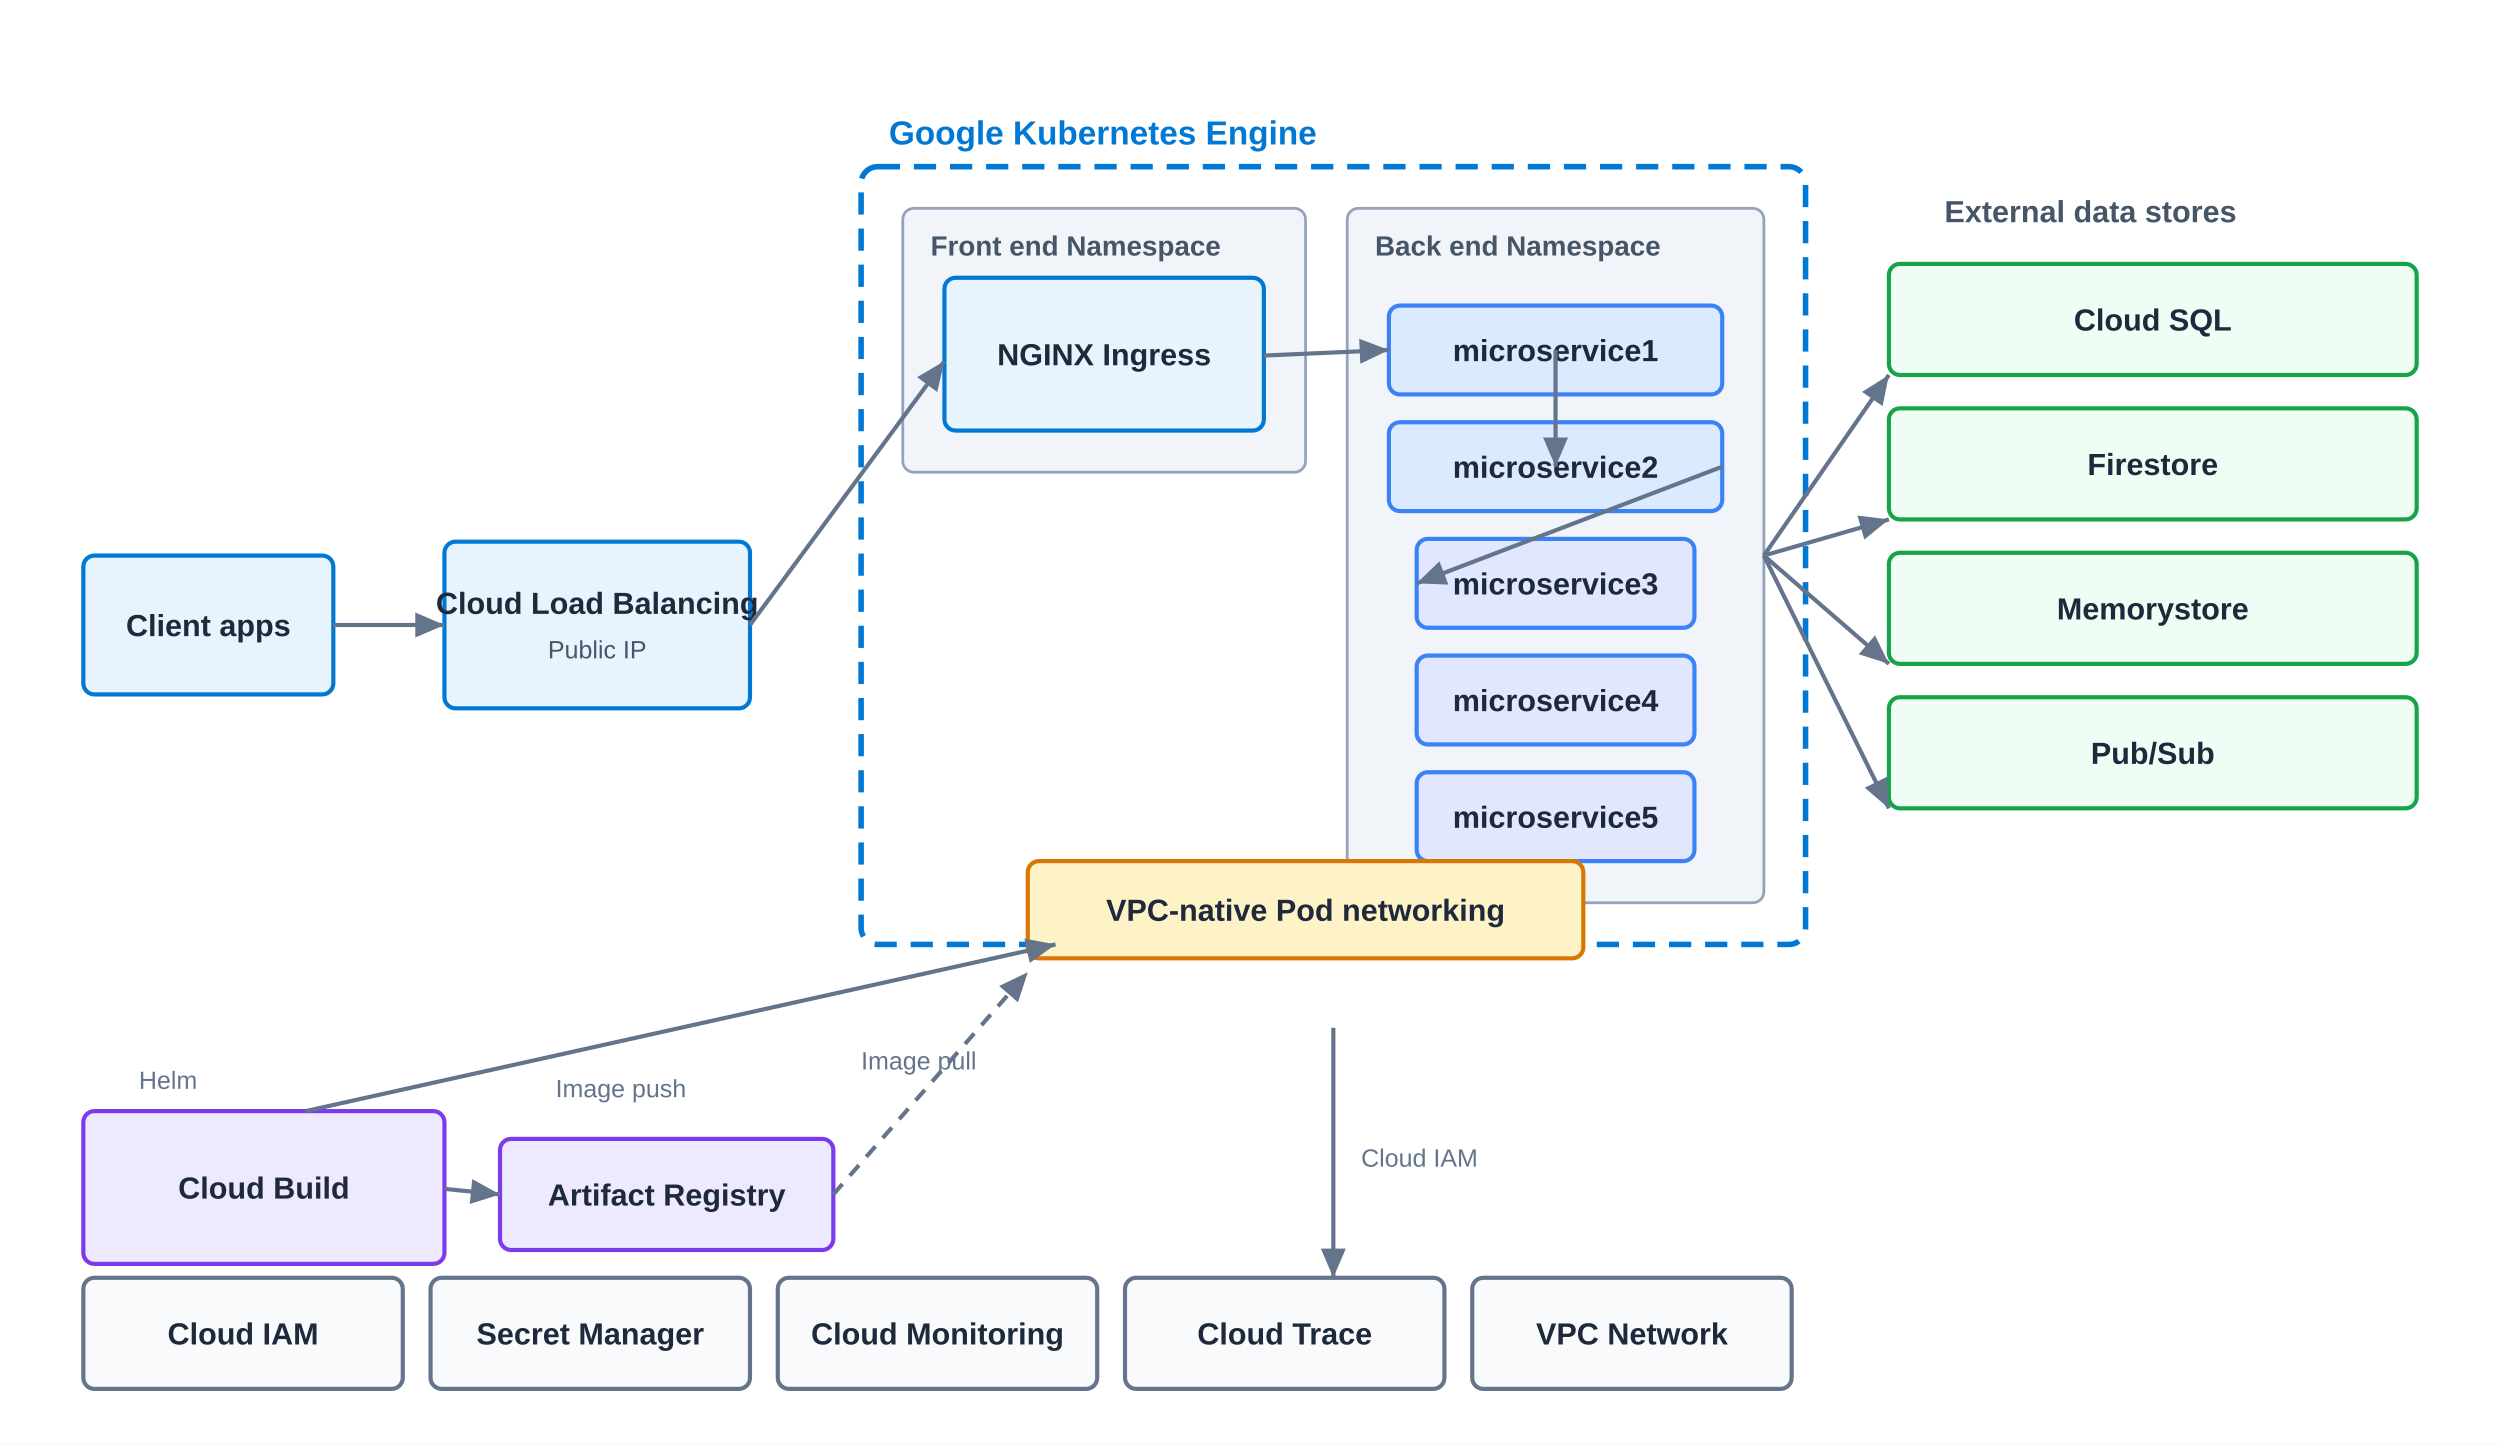
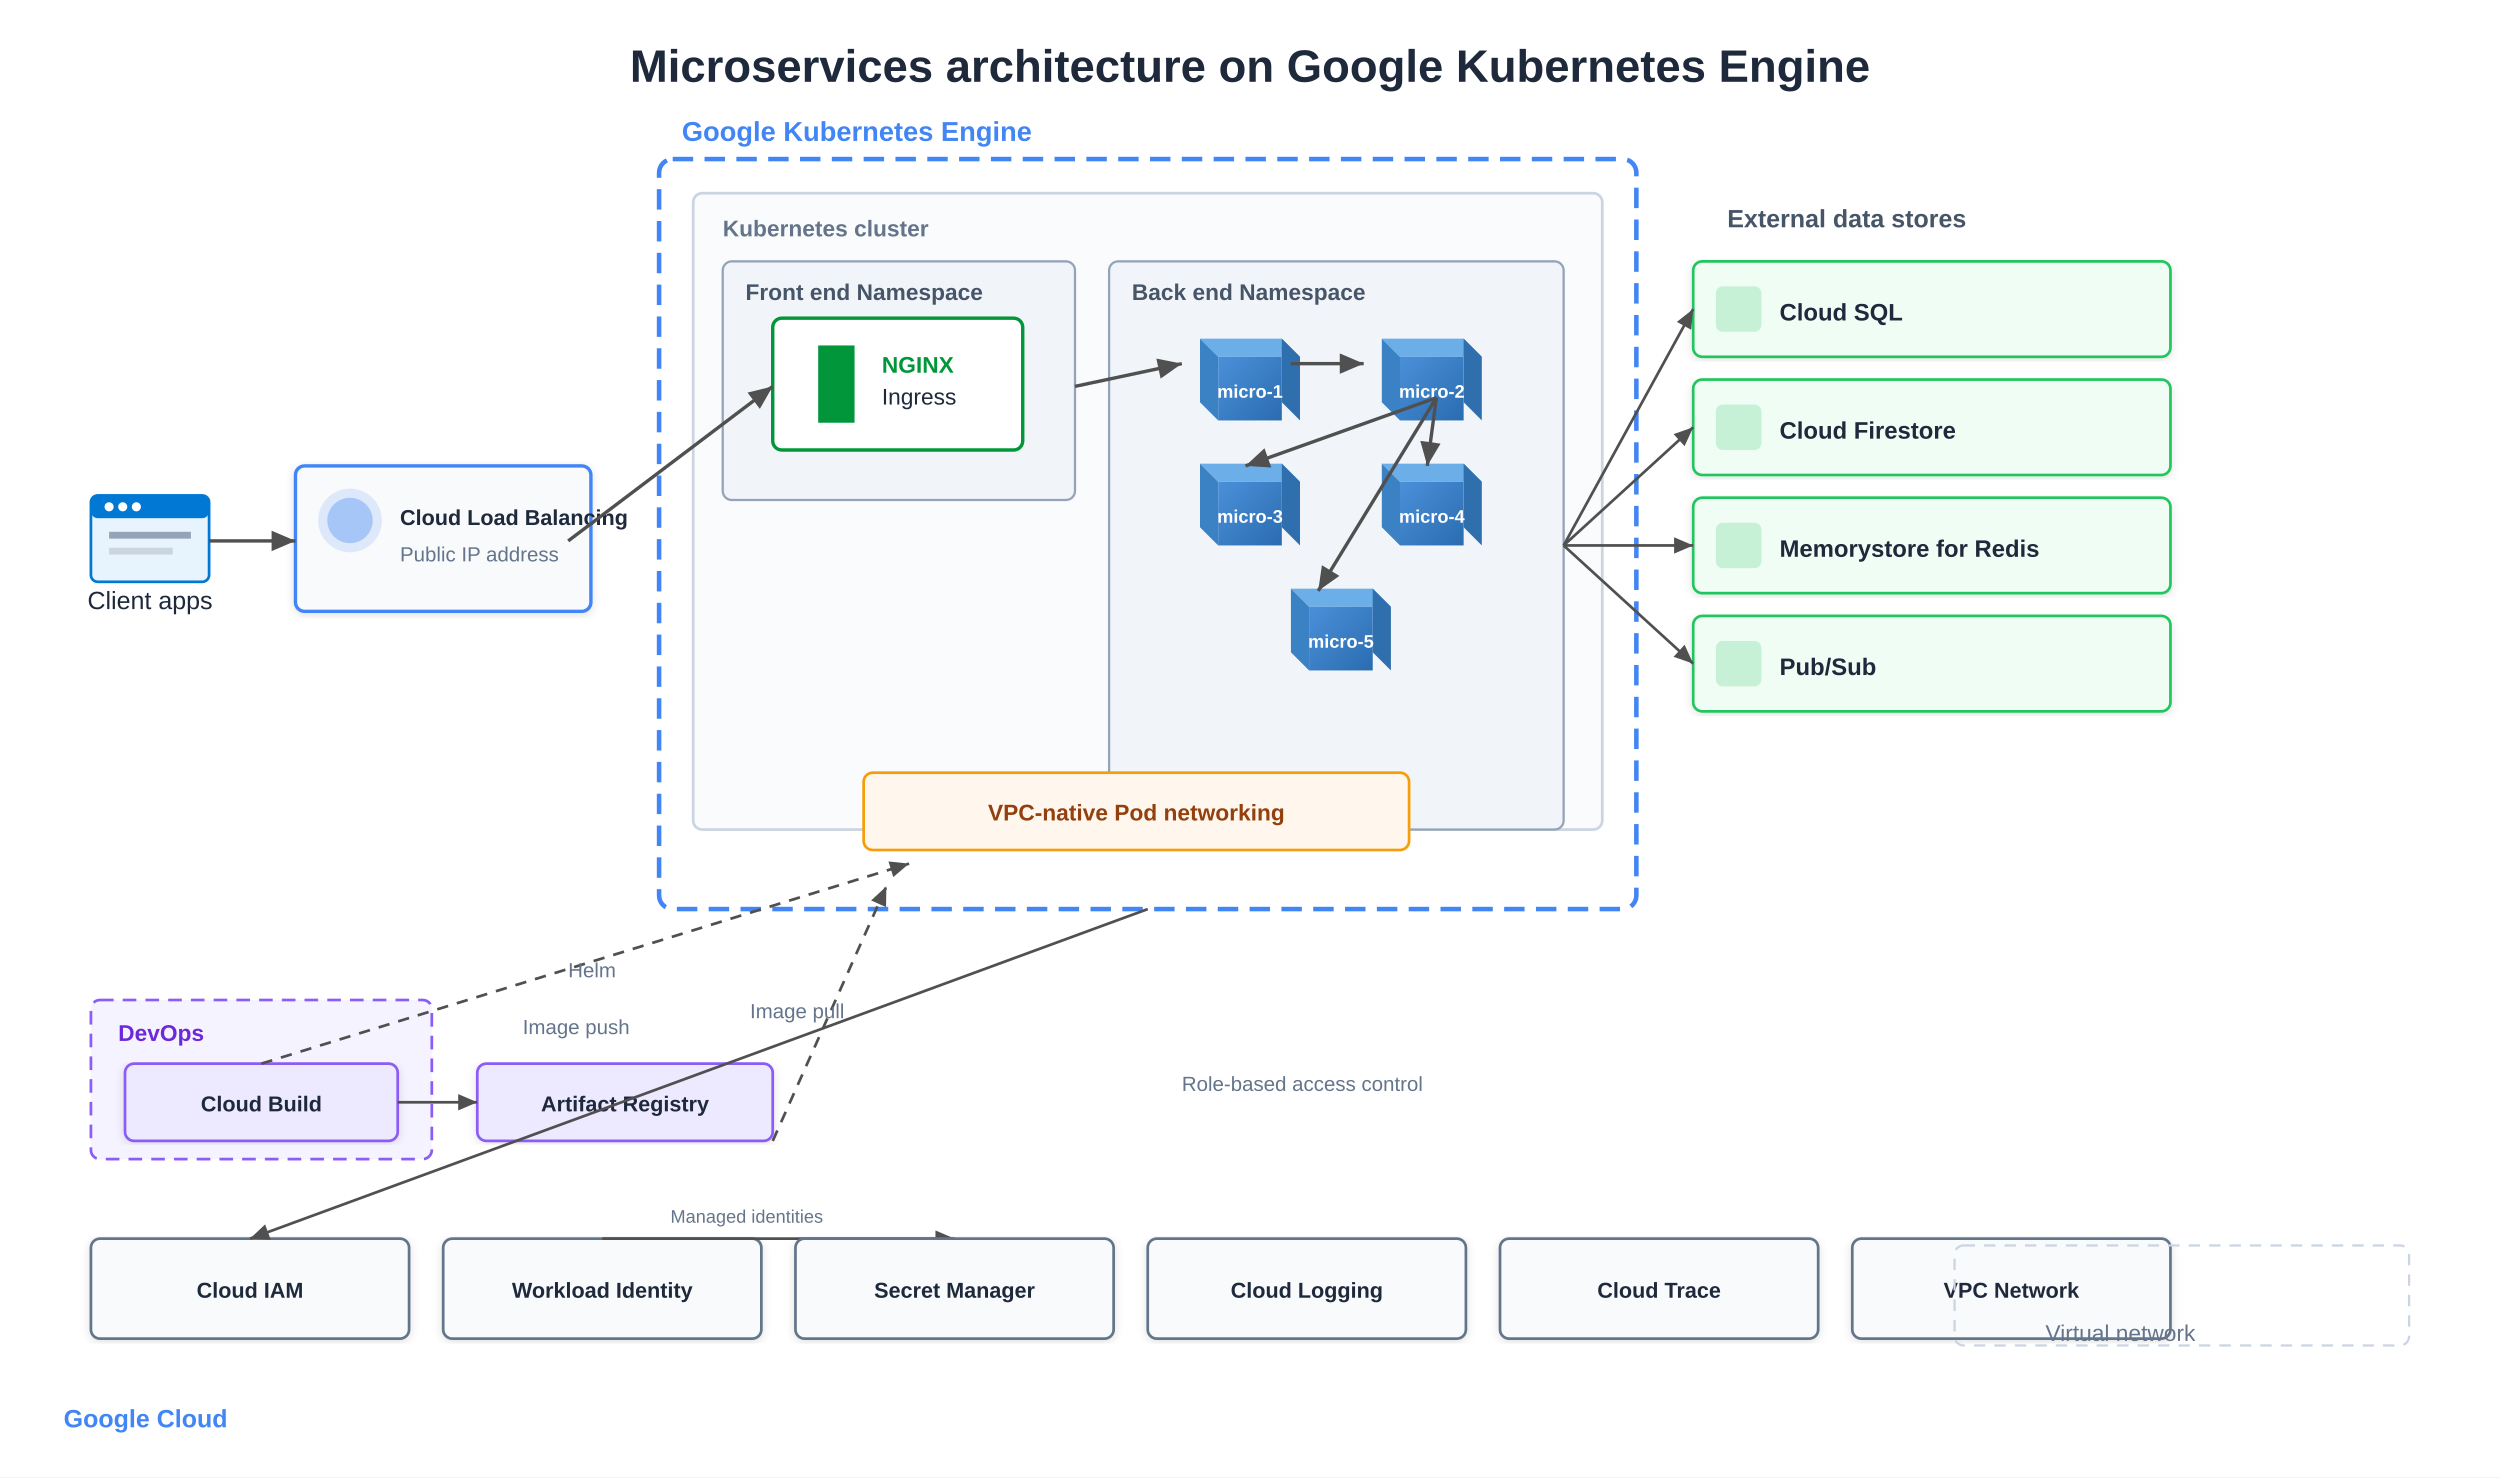
- <svg xmlns="http://www.w3.org/2000/svg" viewBox="0 0 900 520" role="img" aria-label="Microservices on Google GKE">
+ <svg xmlns="http://www.w3.org/2000/svg" viewBox="0 0 1100 650" role="img">
  <defs>
    <marker id="arrow" markerWidth="8" markerHeight="8" refX="7" refY="3" orient="auto">
-       <path d="M0,0 L7,3 L0,6 Z" fill="#64748b" />
+       <path d="M0,0 L7,3 L0,6 Z" fill="#505050" />
    </marker>
+     <linearGradient id="cube" x1="0" y1="0" x2="1" y2="1">
+       <stop offset="0%" stop-color="#4a90d9" />
+       <stop offset="100%" stop-color="#2b6cb0" />
+     </linearGradient>
+     <filter id="shadow" x="-5%" y="-5%" width="110%" height="110%">
+       <feDropShadow dx="0" dy="1" stdDeviation="2" flood-opacity="0.12" />
+     </filter>
  </defs>
-   <rect width="900" height="520" fill="#ffffff" />
-   <rect x="30" y="200" width="90" height="50" rx="4" fill="#e8f4fd" stroke="#0078d4" stroke-width="1.5" />
-   <text x="75.0" y="229.0" text-anchor="middle" font-family="Segoe UI,Arial,sans-serif" font-size="11" font-weight="600" fill="#1e293b">Client apps</text>
-   <rect x="160" y="195" width="110" height="60" rx="4" fill="#e8f4fd" stroke="#0078d4" stroke-width="1.5" />
-   <text x="215.0" y="221.0" text-anchor="middle" font-family="Segoe UI,Arial,sans-serif" font-size="11" font-weight="600" fill="#1e293b">Cloud Load Balancing</text>
-   <text x="215.0" y="237.0" text-anchor="middle" font-family="Segoe UI,Arial,sans-serif" font-size="9" fill="#475569">Public IP</text>
-   <line x1="120" y1="225" x2="160" y2="225" stroke="#64748b" stroke-width="1.5" marker-end="url(#arrow)" />
-   <rect x="310" y="60" width="340" height="280" rx="6" fill="none" stroke="#0078d4" stroke-width="2" stroke-dasharray="8,5" />
-   <text x="320" y="52" font-family="Segoe UI,Arial,sans-serif" font-size="12" font-weight="700" fill="#0078d4">Google Kubernetes Engine</text>
-   <rect x="325" y="75" width="145" height="95" rx="4" fill="#f1f5f9" stroke="#94a3b8" />
-   <text x="335" y="92" font-family="Segoe UI,Arial,sans-serif" font-size="10" font-weight="600" fill="#475569">Front end Namespace</text>
-   <rect x="340" y="100" width="115" height="55" rx="4" fill="#e8f4fd" stroke="#0078d4" stroke-width="1.5" />
-   <text x="397.5" y="131.5" text-anchor="middle" font-family="Segoe UI,Arial,sans-serif" font-size="11" font-weight="600" fill="#1e293b">NGINX Ingress</text>
-   <rect x="485" y="75" width="150" height="250" rx="4" fill="#f1f5f9" stroke="#94a3b8" />
-   <text x="495" y="92" font-family="Segoe UI,Arial,sans-serif" font-size="10" font-weight="600" fill="#475569">Back end Namespace</text>
-   <line x1="270" y1="225" x2="340" y2="130" stroke="#64748b" stroke-width="1.5" marker-end="url(#arrow)" />
-   <rect x="500" y="110" width="120" height="32" rx="4" fill="#dbeafe" stroke="#3b82f6" stroke-width="1.5" />
-   <text x="560.0" y="130.0" text-anchor="middle" font-family="Segoe UI,Arial,sans-serif" font-size="11" font-weight="600" fill="#1e293b">microservice1</text>
-   <line x1="455" y1="128" x2="500" y2="126" stroke="#64748b" stroke-width="1.5" marker-end="url(#arrow)" />
-   <rect x="500" y="152" width="120" height="32" rx="4" fill="#dbeafe" stroke="#3b82f6" stroke-width="1.5" />
-   <text x="560.0" y="172.0" text-anchor="middle" font-family="Segoe UI,Arial,sans-serif" font-size="11" font-weight="600" fill="#1e293b">microservice2</text>
-   <line x1="560" y1="126" x2="560" y2="168" stroke="#64748b" stroke-width="1.5" marker-end="url(#arrow)" />
-   <rect x="510" y="194" width="100" height="32" rx="4" fill="#e0e7ff" stroke="#3b82f6" stroke-width="1.5" />
-   <text x="560.0" y="214.0" text-anchor="middle" font-family="Segoe UI,Arial,sans-serif" font-size="11" font-weight="600" fill="#1e293b">microservice3</text>
-   <line x1="620" y1="168" x2="510" y2="210" stroke="#64748b" stroke-width="1.5" marker-end="url(#arrow)" />
-   <rect x="510" y="236" width="100" height="32" rx="4" fill="#e0e7ff" stroke="#3b82f6" stroke-width="1.5" />
-   <text x="560.0" y="256.0" text-anchor="middle" font-family="Segoe UI,Arial,sans-serif" font-size="11" font-weight="600" fill="#1e293b">microservice4</text>
-   <rect x="510" y="278" width="100" height="32" rx="4" fill="#e0e7ff" stroke="#3b82f6" stroke-width="1.5" />
-   <text x="560.0" y="298.0" text-anchor="middle" font-family="Segoe UI,Arial,sans-serif" font-size="11" font-weight="600" fill="#1e293b">microservice5</text>
-   <rect x="370" y="310" width="200" height="35" rx="4" fill="#fef3c7" stroke="#d97706" stroke-width="1.5" />
-   <text x="470.0" y="331.5" text-anchor="middle" font-family="Segoe UI,Arial,sans-serif" font-size="11" font-weight="600" fill="#1e293b">VPC-native Pod networking</text>
-   <text x="700" y="80" font-family="Segoe UI,Arial,sans-serif" font-size="11" font-weight="700" fill="#475569">External data stores</text>
-   <rect x="680" y="95" width="190" height="40" rx="4" fill="#f0fdf4" stroke="#16a34a" stroke-width="1.5" />
-   <text x="775.0" y="119.0" text-anchor="middle" font-family="Segoe UI,Arial,sans-serif" font-size="11" font-weight="600" fill="#1e293b">Cloud SQL</text>
-   <line x1="635" y1="200" x2="680" y2="135" stroke="#64748b" stroke-width="1.5" marker-end="url(#arrow)" />
-   <rect x="680" y="147" width="190" height="40" rx="4" fill="#f0fdf4" stroke="#16a34a" stroke-width="1.5" />
-   <text x="775.0" y="171.0" text-anchor="middle" font-family="Segoe UI,Arial,sans-serif" font-size="11" font-weight="600" fill="#1e293b">Firestore</text>
-   <line x1="635" y1="200" x2="680" y2="187" stroke="#64748b" stroke-width="1.5" marker-end="url(#arrow)" />
-   <rect x="680" y="199" width="190" height="40" rx="4" fill="#f0fdf4" stroke="#16a34a" stroke-width="1.5" />
-   <text x="775.0" y="223.0" text-anchor="middle" font-family="Segoe UI,Arial,sans-serif" font-size="11" font-weight="600" fill="#1e293b">Memorystore</text>
-   <line x1="635" y1="200" x2="680" y2="239" stroke="#64748b" stroke-width="1.5" marker-end="url(#arrow)" />
-   <rect x="680" y="251" width="190" height="40" rx="4" fill="#f0fdf4" stroke="#16a34a" stroke-width="1.5" />
-   <text x="775.0" y="275.0" text-anchor="middle" font-family="Segoe UI,Arial,sans-serif" font-size="11" font-weight="600" fill="#1e293b">Pub/Sub</text>
-   <line x1="635" y1="200" x2="680" y2="291" stroke="#64748b" stroke-width="1.5" marker-end="url(#arrow)" />
-   <rect x="30" y="400" width="130" height="55" rx="4" fill="#ede9fe" stroke="#7c3aed" stroke-width="1.5" />
-   <text x="95.0" y="431.5" text-anchor="middle" font-family="Segoe UI,Arial,sans-serif" font-size="11" font-weight="600" fill="#1e293b">Cloud Build</text>
-   <rect x="180" y="410" width="120" height="40" rx="4" fill="#ede9fe" stroke="#7c3aed" stroke-width="1.5" />
-   <text x="240.0" y="434.0" text-anchor="middle" font-family="Segoe UI,Arial,sans-serif" font-size="11" font-weight="600" fill="#1e293b">Artifact Registry</text>
-   <line x1="160" y1="428" x2="180" y2="430" stroke="#64748b" stroke-width="1.5" marker-end="url(#arrow)" />
-   <line x1="110" y1="400" x2="380" y2="340" stroke="#64748b" stroke-width="1.5" marker-end="url(#arrow)" />
-   <text x="200" y="395" font-family="Segoe UI,Arial,sans-serif" font-size="9" fill="#64748b">Image push</text>
-   <line x1="300" y1="430" x2="370" y2="350" stroke="#64748b" stroke-width="1.5" marker-end="url(#arrow)" stroke-dasharray="5,4" />
-   <text x="310" y="385" font-family="Segoe UI,Arial,sans-serif" font-size="9" fill="#64748b">Image pull</text>
-   <text x="50" y="392" font-family="Segoe UI,Arial,sans-serif" font-size="9" fill="#64748b">Helm</text>
-   <rect x="30" y="460" width="115" height="40" rx="4" fill="#f8fafc" stroke="#64748b" stroke-width="1.5" />
-   <text x="87.5" y="484.0" text-anchor="middle" font-family="Segoe UI,Arial,sans-serif" font-size="11" font-weight="600" fill="#1e293b">Cloud IAM</text>
-   <rect x="155" y="460" width="115" height="40" rx="4" fill="#f8fafc" stroke="#64748b" stroke-width="1.5" />
-   <text x="212.5" y="484.0" text-anchor="middle" font-family="Segoe UI,Arial,sans-serif" font-size="11" font-weight="600" fill="#1e293b">Secret Manager</text>
-   <rect x="280" y="460" width="115" height="40" rx="4" fill="#f8fafc" stroke="#64748b" stroke-width="1.5" />
-   <text x="337.5" y="484.0" text-anchor="middle" font-family="Segoe UI,Arial,sans-serif" font-size="11" font-weight="600" fill="#1e293b">Cloud Monitoring</text>
-   <rect x="405" y="460" width="115" height="40" rx="4" fill="#f8fafc" stroke="#64748b" stroke-width="1.5" />
-   <text x="462.5" y="484.0" text-anchor="middle" font-family="Segoe UI,Arial,sans-serif" font-size="11" font-weight="600" fill="#1e293b">Cloud Trace</text>
-   <rect x="530" y="460" width="115" height="40" rx="4" fill="#f8fafc" stroke="#64748b" stroke-width="1.5" />
-   <text x="587.5" y="484.0" text-anchor="middle" font-family="Segoe UI,Arial,sans-serif" font-size="11" font-weight="600" fill="#1e293b">VPC Network</text>
-   <line x1="480" y1="370" x2="480" y2="460" stroke="#64748b" stroke-width="1.5" marker-end="url(#arrow)" />
-   <text x="490" y="420" font-family="Segoe UI,Arial,sans-serif" font-size="9" fill="#64748b">Cloud IAM</text>
+   <rect width="1100" height="650" fill="#ffffff" />
+   <text x="550" y="36" text-anchor="middle" font-family="Segoe UI,Arial,sans-serif" font-size="20" font-weight="700" fill="#1e293b">Microservices architecture on Google Kubernetes Engine</text>
+   <text x="28" y="628" font-family="Segoe UI,Arial,sans-serif" font-size="11" font-weight="700" fill="#4285f4">Google Cloud</text>
+   <g transform="translate(40,210)">
+     <rect x="0" y="8" width="52" height="38" rx="3" fill="#e8f4fd" stroke="#0078d4" stroke-width="1.2" />
+     <rect x="0" y="8" width="52" height="10" fill="#0078d4" rx="3" />
+     <circle cx="8" cy="13" r="2" fill="#fff" />
+     <circle cx="14" cy="13" r="2" fill="#fff" />
+     <circle cx="20" cy="13" r="2" fill="#fff" />
+     <rect x="8" y="24" width="36" height="3" fill="#94a3b8" />
+     <rect x="8" y="31" width="28" height="3" fill="#cbd5e1" />
+     <text x="26" y="58" text-anchor="middle" font-family="Segoe UI,Arial,sans-serif" font-size="11" fill="#1e293b">Client apps</text>
+   </g>
+   <g transform="translate(130,205)">
+     <rect x="0" y="0" width="130" height="64" rx="4" fill="#f8fafc" stroke="#4285f4" stroke-width="1.5" filter="url(#shadow)" />
+     <rect x="10" y="10" width="28" height="28" rx="14" fill="#4285f4" opacity="0.15" />
+     <circle cx="24" cy="24" r="10" fill="#4285f4" opacity="0.35" />
+     <text x="46" y="26" font-family="Segoe UI,Arial,sans-serif" font-size="9.5" font-weight="600" fill="#1e293b">Cloud Load Balancing</text>
+     <text x="46" y="42" font-family="Segoe UI,Arial,sans-serif" font-size="9" fill="#64748b">Public IP address</text>
+   </g>
+   <line x1="92" y1="238" x2="130" y2="238" stroke="#505050" stroke-width="1.5" marker-end="url(#arrow)" />
+   <rect x="290" y="70" width="430" height="330" rx="6" fill="none" stroke="#4285f4" stroke-width="2" stroke-dasharray="9,5" />
+   <text x="300" y="62" font-family="Segoe UI,Arial,sans-serif" font-size="12" font-weight="700" fill="#4285f4">Google Kubernetes Engine</text>
+   <rect x="305" y="85" width="400" height="280" rx="4" fill="#fafbfc" stroke="#cbd5e1" stroke-width="1.2" />
+   <text x="318" y="104" font-family="Segoe UI,Arial,sans-serif" font-size="10" font-weight="600" fill="#64748b">Kubernetes cluster</text>
+   <rect x="318" y="115" width="155" height="105" rx="4" fill="#f1f5f9" stroke="#94a3b8" />
+   <text x="328" y="132" font-family="Segoe UI,Arial,sans-serif" font-size="10" font-weight="600" fill="#475569">Front end Namespace</text>
+   <g transform="translate(340,140)">
+     <rect x="0" y="0" width="110" height="58" rx="4" fill="#fff" stroke="#009639" stroke-width="1.5" />
+     <polygon points="20,12 36,12 36,46 20,46" fill="#009639" />
+     <text x="48" y="24" font-family="Segoe UI,Arial,sans-serif" font-size="10" font-weight="700" fill="#009639">NGINX</text>
+     <text x="48" y="38" font-family="Segoe UI,Arial,sans-serif" font-size="10" fill="#1e293b">Ingress</text>
+   </g>
+   <line x1="250" y1="238" x2="340" y2="170" stroke="#505050" stroke-width="1.5" marker-end="url(#arrow)" />
+   <rect x="488" y="115" width="200" height="250" rx="4" fill="#f1f5f9" stroke="#94a3b8" />
+   <text x="498" y="132" font-family="Segoe UI,Arial,sans-serif" font-size="10" font-weight="600" fill="#475569">Back end Namespace</text>
+   <g transform="translate(520,145)">
+     <polygon points="8,4 44,4 52,12 16,12" fill="#6baee8" />
+     <polygon points="8,4 16,12 16,40 8,32" fill="#3b82c4" />
+     <polygon points="44,4 52,12 52,40 44,32" fill="#2f6fad" />
+     <rect x="16" y="12" width="28" height="28" fill="url(#cube)" />
+     <text x="30" y="30" text-anchor="middle" font-family="Segoe UI,Arial,sans-serif" font-size="8" font-weight="600" fill="#fff">micro-1</text>
+   </g>
+   <g transform="translate(600,145)">
+     <polygon points="8,4 44,4 52,12 16,12" fill="#6baee8" />
+     <polygon points="8,4 16,12 16,40 8,32" fill="#3b82c4" />
+     <polygon points="44,4 52,12 52,40 44,32" fill="#2f6fad" />
+     <rect x="16" y="12" width="28" height="28" fill="url(#cube)" />
+     <text x="30" y="30" text-anchor="middle" font-family="Segoe UI,Arial,sans-serif" font-size="8" font-weight="600" fill="#fff">micro-2</text>
+   </g>
+   <g transform="translate(520,200)">
+     <polygon points="8,4 44,4 52,12 16,12" fill="#6baee8" />
+     <polygon points="8,4 16,12 16,40 8,32" fill="#3b82c4" />
+     <polygon points="44,4 52,12 52,40 44,32" fill="#2f6fad" />
+     <rect x="16" y="12" width="28" height="28" fill="url(#cube)" />
+     <text x="30" y="30" text-anchor="middle" font-family="Segoe UI,Arial,sans-serif" font-size="8" font-weight="600" fill="#fff">micro-3</text>
+   </g>
+   <g transform="translate(600,200)">
+     <polygon points="8,4 44,4 52,12 16,12" fill="#6baee8" />
+     <polygon points="8,4 16,12 16,40 8,32" fill="#3b82c4" />
+     <polygon points="44,4 52,12 52,40 44,32" fill="#2f6fad" />
+     <rect x="16" y="12" width="28" height="28" fill="url(#cube)" />
+     <text x="30" y="30" text-anchor="middle" font-family="Segoe UI,Arial,sans-serif" font-size="8" font-weight="600" fill="#fff">micro-4</text>
+   </g>
+   <g transform="translate(560,255)">
+     <polygon points="8,4 44,4 52,12 16,12" fill="#6baee8" />
+     <polygon points="8,4 16,12 16,40 8,32" fill="#3b82c4" />
+     <polygon points="44,4 52,12 52,40 44,32" fill="#2f6fad" />
+     <rect x="16" y="12" width="28" height="28" fill="url(#cube)" />
+     <text x="30" y="30" text-anchor="middle" font-family="Segoe UI,Arial,sans-serif" font-size="8" font-weight="600" fill="#fff">micro-5</text>
+   </g>
+   <line x1="473" y1="170" x2="520" y2="160" stroke="#505050" stroke-width="1.5" marker-end="url(#arrow)" />
+   <line x1="568" y1="160" x2="600" y2="160" stroke="#505050" stroke-width="1.5" marker-end="url(#arrow)" />
+   <line x1="632" y1="175" x2="548" y2="205" stroke="#505050" stroke-width="1.5" marker-end="url(#arrow)" />
+   <line x1="632" y1="175" x2="628" y2="205" stroke="#505050" stroke-width="1.5" marker-end="url(#arrow)" />
+   <line x1="632" y1="175" x2="580" y2="260" stroke="#505050" stroke-width="1.5" marker-end="url(#arrow)" />
+   <rect x="380" y="340" width="240" height="34" rx="4" fill="#fff7ed" stroke="#f59e0b" stroke-width="1.2" />
+   <text x="500" y="361" text-anchor="middle" font-family="Segoe UI,Arial,sans-serif" font-size="10" font-weight="600" fill="#92400e">VPC-native Pod networking</text>
+   <text x="760" y="100" font-family="Segoe UI,Arial,sans-serif" font-size="11" font-weight="700" fill="#475569">External data stores</text>
+   <g transform="translate(745,115)">
+     <rect x="0" y="0" width="210" height="42" rx="4" fill="#f0fdf4" stroke="#22c55e" stroke-width="1.2" filter="url(#shadow)" />
+     <rect x="10" y="11" width="20" height="20" rx="3" fill="#22c55e" opacity="0.2" />
+     <text x="38" y="26" font-family="Segoe UI,Arial,sans-serif" font-size="10.5" font-weight="600" fill="#1e293b">Cloud SQL</text>
+   </g>
+   <line x1="688" y1="240" x2="745" y2="136" stroke="#505050" stroke-width="1.2" marker-end="url(#arrow)" />
+   <g transform="translate(745,167)">
+     <rect x="0" y="0" width="210" height="42" rx="4" fill="#f0fdf4" stroke="#22c55e" stroke-width="1.2" filter="url(#shadow)" />
+     <rect x="10" y="11" width="20" height="20" rx="3" fill="#22c55e" opacity="0.2" />
+     <text x="38" y="26" font-family="Segoe UI,Arial,sans-serif" font-size="10.5" font-weight="600" fill="#1e293b">Cloud Firestore</text>
+   </g>
+   <line x1="688" y1="240" x2="745" y2="188" stroke="#505050" stroke-width="1.2" marker-end="url(#arrow)" />
+   <g transform="translate(745,219)">
+     <rect x="0" y="0" width="210" height="42" rx="4" fill="#f0fdf4" stroke="#22c55e" stroke-width="1.2" filter="url(#shadow)" />
+     <rect x="10" y="11" width="20" height="20" rx="3" fill="#22c55e" opacity="0.2" />
+     <text x="38" y="26" font-family="Segoe UI,Arial,sans-serif" font-size="10.5" font-weight="600" fill="#1e293b">Memorystore for Redis</text>
+   </g>
+   <line x1="688" y1="240" x2="745" y2="240" stroke="#505050" stroke-width="1.2" marker-end="url(#arrow)" />
+   <g transform="translate(745,271)">
+     <rect x="0" y="0" width="210" height="42" rx="4" fill="#f0fdf4" stroke="#22c55e" stroke-width="1.2" filter="url(#shadow)" />
+     <rect x="10" y="11" width="20" height="20" rx="3" fill="#22c55e" opacity="0.2" />
+     <text x="38" y="26" font-family="Segoe UI,Arial,sans-serif" font-size="10.5" font-weight="600" fill="#1e293b">Pub/Sub</text>
+   </g>
+   <line x1="688" y1="240" x2="745" y2="292" stroke="#505050" stroke-width="1.2" marker-end="url(#arrow)" />
+   <rect x="40" y="440" width="150" height="70" rx="4" fill="#f5f3ff" stroke="#8b5cf6" stroke-width="1.2" stroke-dasharray="6,4" />
+   <text x="52" y="458" font-family="Segoe UI,Arial,sans-serif" font-size="10" font-weight="700" fill="#6d28d9">DevOps</text>
+   <g transform="translate(55,468)">
+     <rect x="0" y="0" width="120" height="34" rx="4" fill="#ede9fe" stroke="#8b5cf6" stroke-width="1.2" filter="url(#shadow)" />
+     <text x="60.0" y="21.0" text-anchor="middle" font-family="Segoe UI,Arial,sans-serif" font-size="9.5" font-weight="600" fill="#1e293b">Cloud Build</text>
+   </g>
+   <g transform="translate(210,468)">
+     <rect x="0" y="0" width="130" height="34" rx="4" fill="#ede9fe" stroke="#8b5cf6" stroke-width="1.2" filter="url(#shadow)" />
+     <text x="65.0" y="21.0" text-anchor="middle" font-family="Segoe UI,Arial,sans-serif" font-size="9.5" font-weight="600" fill="#1e293b">Artifact Registry</text>
+   </g>
+   <line x1="175" y1="485" x2="210" y2="485" stroke="#505050" stroke-width="1.2" marker-end="url(#arrow)" />
+   <line x1="115" y1="468" x2="400" y2="380" stroke="#505050" stroke-width="1.2" marker-end="url(#arrow)" stroke-dasharray="5,4" />
+   <text x="230" y="455" font-family="Segoe UI,Arial,sans-serif" font-size="9" fill="#64748b">Image push</text>
+   <line x1="340" y1="502" x2="390" y2="390" stroke="#505050" stroke-width="1.2" marker-end="url(#arrow)" stroke-dasharray="5,4" />
+   <text x="330" y="448" font-family="Segoe UI,Arial,sans-serif" font-size="9" fill="#64748b">Image pull</text>
+   <text x="250" y="430" font-family="Segoe UI,Arial,sans-serif" font-size="9" fill="#64748b">Helm</text>
+   <g transform="translate(40,545)">
+     <rect x="0" y="0" width="140" height="44" rx="4" fill="#f8fafc" stroke="#64748b" stroke-width="1.2" filter="url(#shadow)" />
+     <text x="70.0" y="26.0" text-anchor="middle" font-family="Segoe UI,Arial,sans-serif" font-size="9.5" font-weight="600" fill="#1e293b">Cloud IAM</text>
+   </g>
+   <line x1="505" y1="400" x2="110" y2="545" stroke="#505050" stroke-width="1.2" marker-end="url(#arrow)" />
+   <text x="520" y="480" font-family="Segoe UI,Arial,sans-serif" font-size="9" fill="#64748b">Role-based access control</text>
+   <g transform="translate(195,545)">
+     <rect x="0" y="0" width="140" height="44" rx="4" fill="#f8fafc" stroke="#64748b" stroke-width="1.2" filter="url(#shadow)" />
+     <text x="70.0" y="26.0" text-anchor="middle" font-family="Segoe UI,Arial,sans-serif" font-size="9.5" font-weight="600" fill="#1e293b">Workload Identity</text>
+   </g>
+   <line x1="265" y1="545" x2="420" y2="545" stroke="#505050" stroke-width="1.2" marker-end="url(#arrow)" />
+   <text x="295" y="538" font-family="Segoe UI,Arial,sans-serif" font-size="8" fill="#64748b">Managed identities</text>
+   <g transform="translate(350,545)">
+     <rect x="0" y="0" width="140" height="44" rx="4" fill="#f8fafc" stroke="#64748b" stroke-width="1.2" filter="url(#shadow)" />
+     <text x="70.0" y="26.0" text-anchor="middle" font-family="Segoe UI,Arial,sans-serif" font-size="9.5" font-weight="600" fill="#1e293b">Secret Manager</text>
+   </g>
+   <g transform="translate(505,545)">
+     <rect x="0" y="0" width="140" height="44" rx="4" fill="#f8fafc" stroke="#64748b" stroke-width="1.2" filter="url(#shadow)" />
+     <text x="70.0" y="26.0" text-anchor="middle" font-family="Segoe UI,Arial,sans-serif" font-size="9.5" font-weight="600" fill="#1e293b">Cloud Logging</text>
+   </g>
+   <g transform="translate(660,545)">
+     <rect x="0" y="0" width="140" height="44" rx="4" fill="#f8fafc" stroke="#64748b" stroke-width="1.2" filter="url(#shadow)" />
+     <text x="70.0" y="26.0" text-anchor="middle" font-family="Segoe UI,Arial,sans-serif" font-size="9.5" font-weight="600" fill="#1e293b">Cloud Trace</text>
+   </g>
+   <g transform="translate(815,545)">
+     <rect x="0" y="0" width="140" height="44" rx="4" fill="#f8fafc" stroke="#64748b" stroke-width="1.2" filter="url(#shadow)" />
+     <text x="70.0" y="26.0" text-anchor="middle" font-family="Segoe UI,Arial,sans-serif" font-size="9.5" font-weight="600" fill="#1e293b">VPC Network</text>
+   </g>
+   <text x="900" y="590" font-family="Segoe UI,Arial,sans-serif" font-size="10" fill="#64748b">Virtual network</text>
+   <rect x="860" y="548" width="200" height="44" rx="4" fill="none" stroke="#cbd5e1" stroke-dasharray="5,4" />
</svg>
